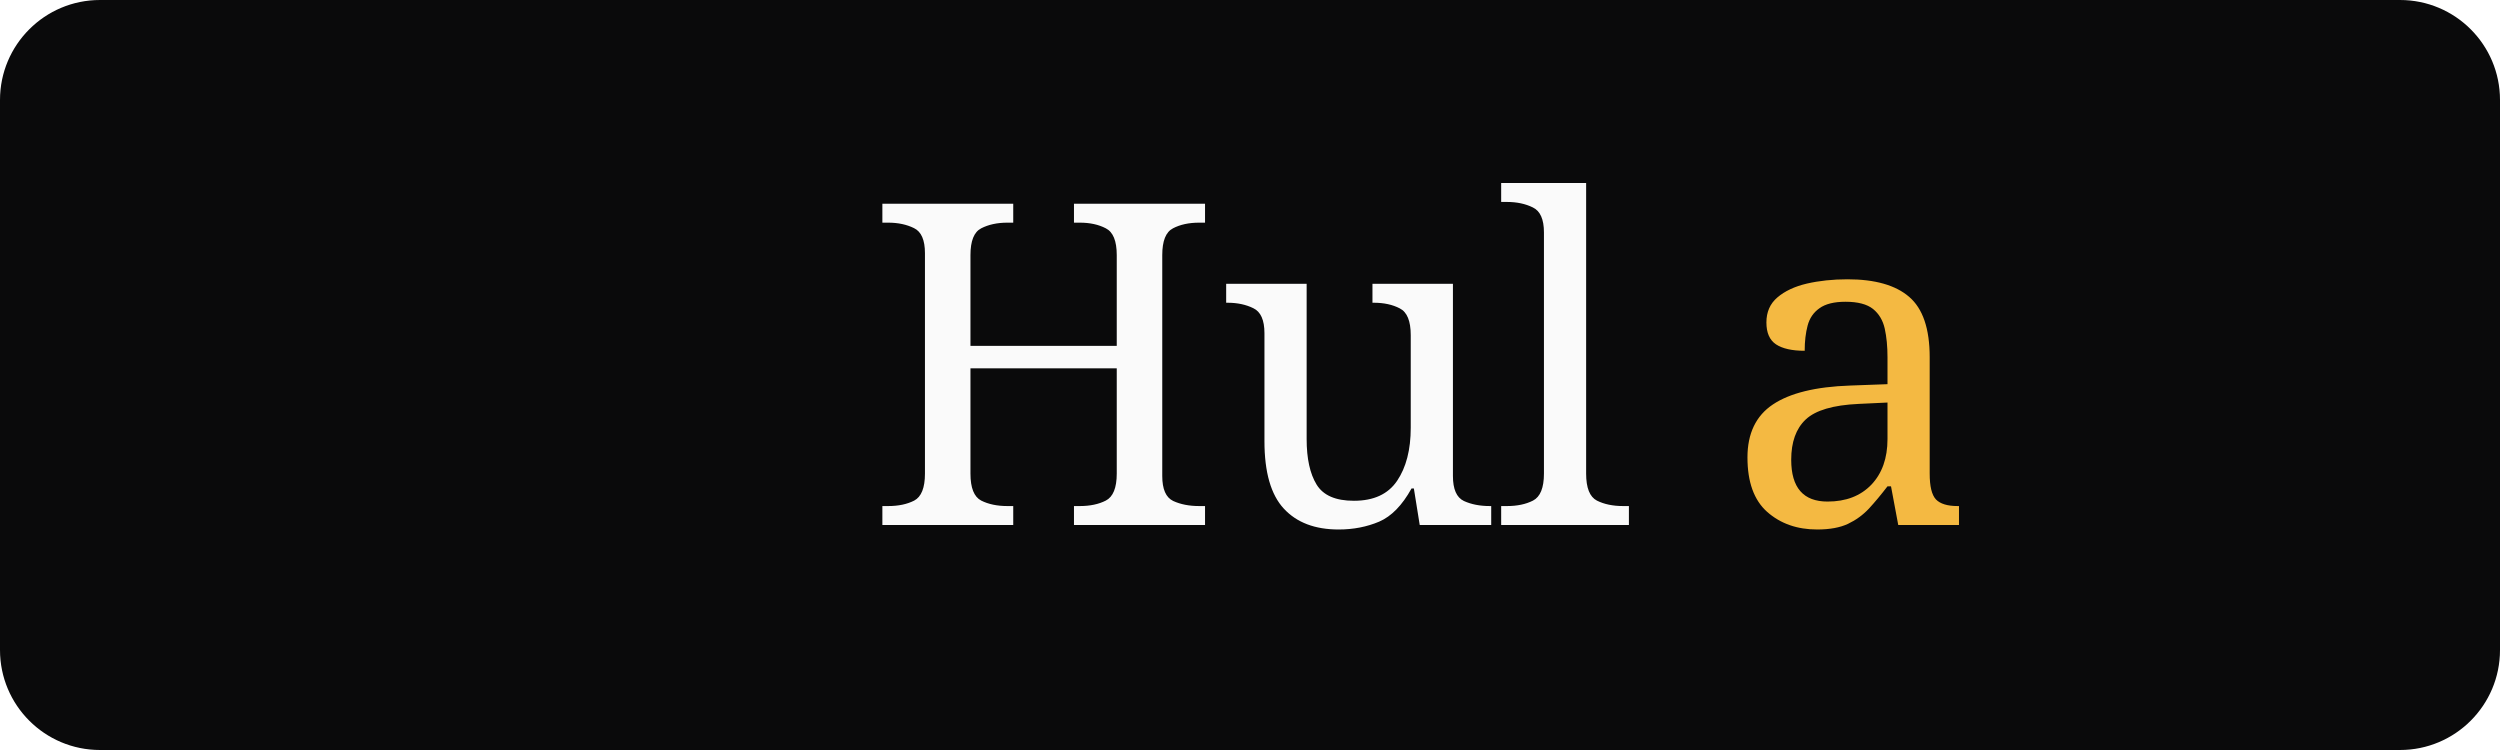
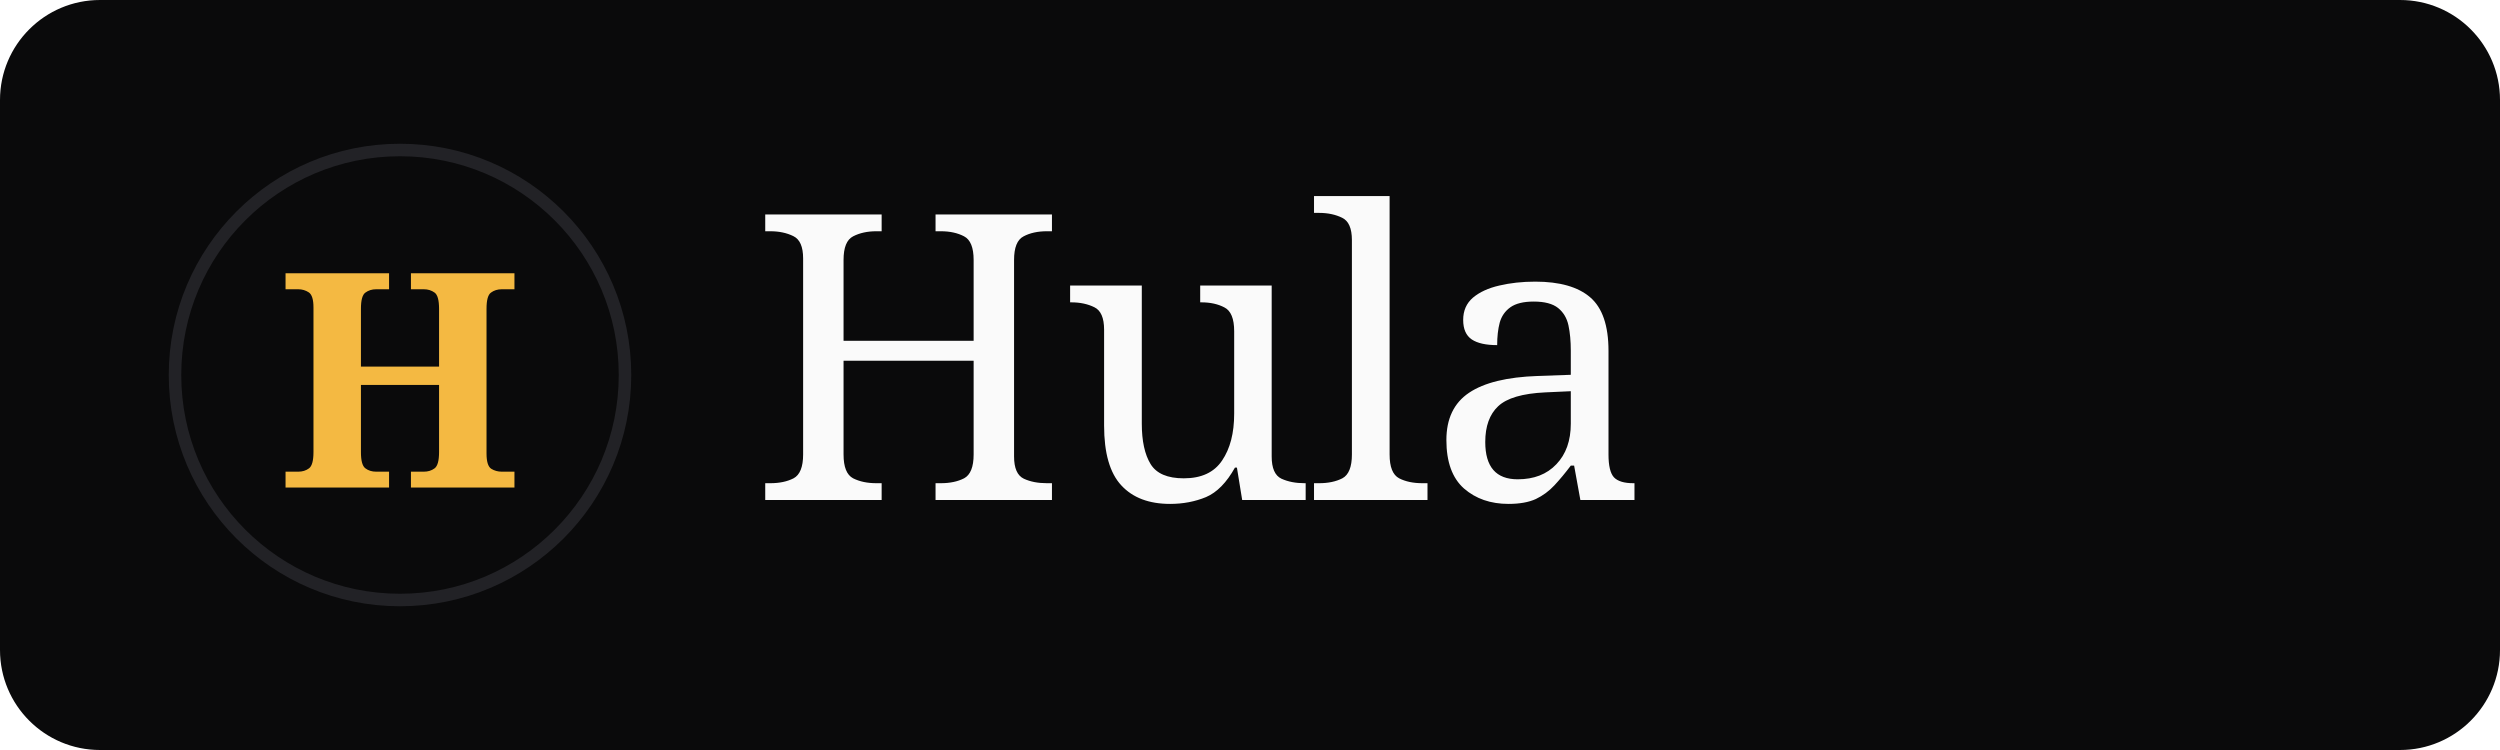
<svg xmlns="http://www.w3.org/2000/svg" viewBox="0 0 200 60">
  <rect width="200" height="60" fill="#0A0A0B" rx="8" />
-   <text x="100" y="42" font-family="Fraunces, Georgia, serif" font-size="36" font-weight="500" text-anchor="middle" fill="#FAFAFA" letter-spacing="-0.5">
-     Hul
+   <circle cx="32" cy="30" r="18" fill="#0A0A0B" stroke="#222226" stroke-width="1" />
+   <text x="32" y="39" font-family="Fraunces, Georgia, serif" font-size="24" font-weight="600" text-anchor="middle" fill="#F4B942">
+     H
  </text>
-   <text x="138" y="42" font-family="Fraunces, Georgia, serif" font-size="36" font-weight="500" fill="#F4B942" letter-spacing="-0.5">
-     a
+   <text x="60" y="40" font-family="Fraunces, Georgia, serif" font-size="32" font-weight="500" fill="#FAFAFA" letter-spacing="-0.5">
+     Hula
  </text>
</svg>
